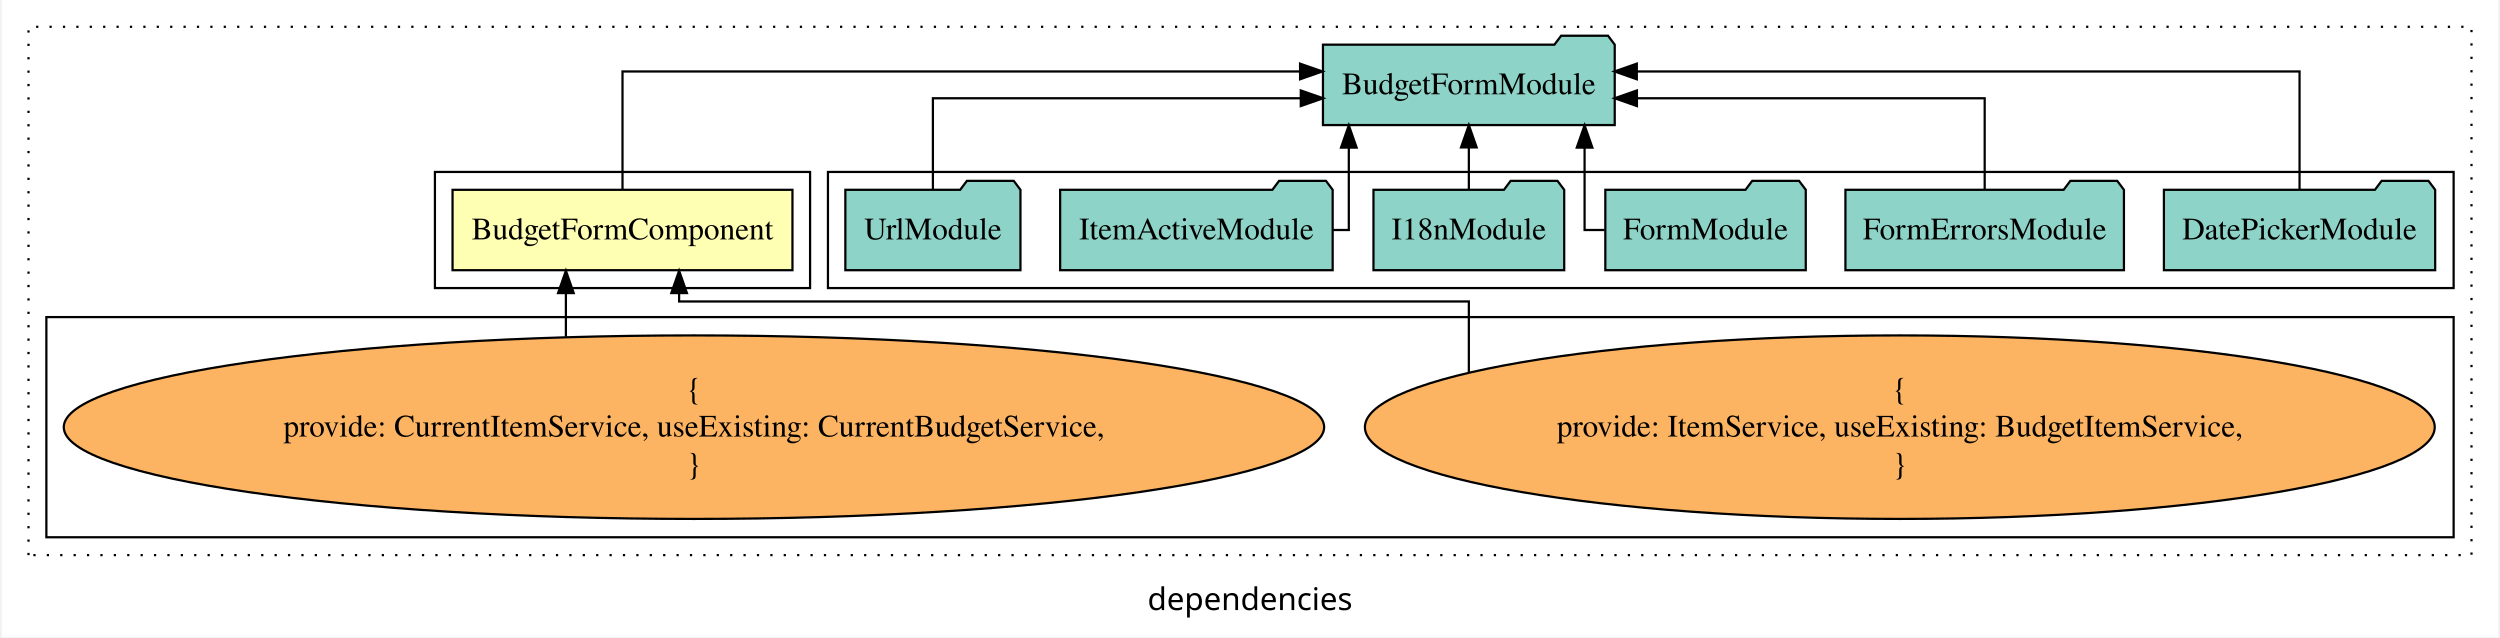
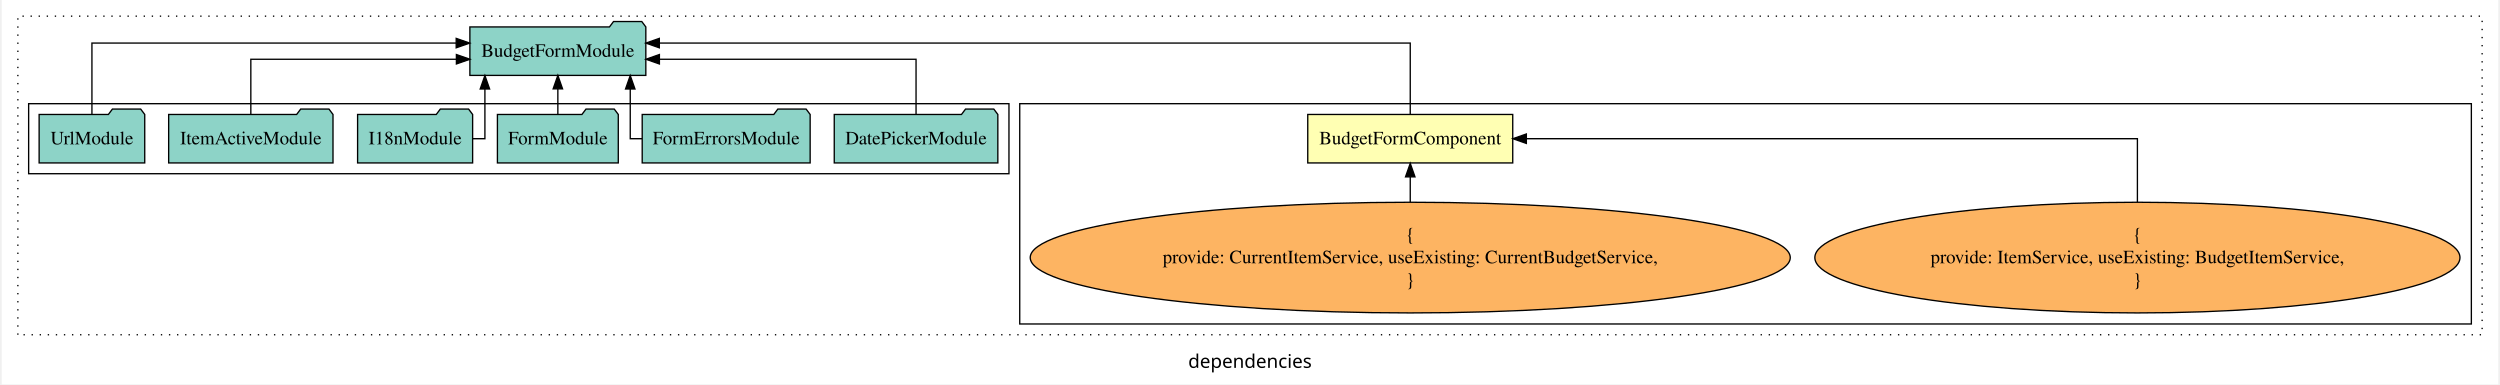
- <svg xmlns="http://www.w3.org/2000/svg" width="1118pt" height="285pt" viewBox="0.00 0.00 1118.00 285.39">
+ <svg xmlns="http://www.w3.org/2000/svg" width="1854pt" height="285pt" viewBox="0.00 0.00 1854.00 285.39">
  <g id="graph0" class="graph" transform="scale(1 1) rotate(0) translate(4 281.39)">
-     <polygon fill="white" stroke="transparent" points="-4,4 -4,-281.39 1114,-281.39 1114,4 -4,4" />
-     <text text-anchor="middle" x="555" y="-8.2" font-family="sans-serif" font-size="14.00">dependencies</text>
+     <polygon fill="white" stroke="transparent" points="-4,4 -4,-281.39 1850,-281.39 1850,4 -4,4" />
+     <text text-anchor="middle" x="923" y="-8.2" font-family="sans-serif" font-size="14.00">dependencies</text>
    <g id="clust1" class="cluster">
-       <polygon fill="none" stroke="black" stroke-dasharray="1,5" points="8,-32.8 8,-269.39 1102,-269.39 1102,-32.8 8,-32.8" />
+       <polygon fill="none" stroke="black" stroke-dasharray="1,5" points="8,-32.8 8,-269.39 1838,-269.39 1838,-32.8 8,-32.8" />
    </g>
-     <g id="clust2" class="cluster">
-       <polygon fill="none" stroke="black" points="190,-152.39 190,-204.39 358,-204.39 358,-152.39 190,-152.39" />
+     <g id="clust3" class="cluster">
+       <polygon fill="none" stroke="black" points="752,-40.8 752,-204.39 1830,-204.39 1830,-40.8 752,-40.8" />
    </g>
    <g id="clust4" class="cluster">
-       <polygon fill="none" stroke="black" points="366,-152.39 366,-204.39 1094,-204.39 1094,-152.39 366,-152.39" />
-     </g>
-     <g id="clust3" class="cluster">
-       <polygon fill="none" stroke="black" points="16,-40.8 16,-139.39 1094,-139.39 1094,-40.8 16,-40.8" />
+       <polygon fill="none" stroke="black" points="16,-152.39 16,-204.39 744,-204.39 744,-152.39 16,-152.39" />
    </g>
    <g id="node1" class="node">
-       <polygon fill="#ffffb3" stroke="black" points="350.11,-196.39 197.89,-196.39 197.89,-160.39 350.11,-160.39 350.11,-196.39" />
-       <text text-anchor="middle" x="274" y="-174.19" font-family="Times,serif" font-size="14.00">BudgetFormComponent</text>
+       <polygon fill="#ffffb3" stroke="black" points="1118.11,-196.39 965.89,-196.39 965.89,-160.39 1118.11,-160.39 1118.11,-196.39" />
+       <text text-anchor="middle" x="1042" y="-174.19" font-family="Times,serif" font-size="14.00">BudgetFormComponent</text>
    </g>
    <g id="node2" class="node">
-       <polygon fill="#8dd3c7" stroke="black" points="718.33,-261.39 715.33,-265.39 694.33,-265.39 691.33,-261.39 587.67,-261.39 587.67,-225.39 718.33,-225.39 718.33,-261.39" />
-       <text text-anchor="middle" x="653" y="-239.19" font-family="Times,serif" font-size="14.00">BudgetFormModule</text>
+       <polygon fill="#8dd3c7" stroke="black" points="474.33,-261.39 471.33,-265.39 450.33,-265.39 447.33,-261.39 343.67,-261.39 343.67,-225.39 474.33,-225.39 474.33,-261.39" />
+       <text text-anchor="middle" x="409" y="-239.19" font-family="Times,serif" font-size="14.00">BudgetFormModule</text>
    </g>
    <g id="edge1" class="edge">
-       <path fill="none" stroke="black" d="M274,-196.67C274,-217.71 274,-249.39 274,-249.39 274,-249.39 577.42,-249.39 577.42,-249.39" />
-       <polygon fill="black" stroke="black" points="577.42,-252.89 587.42,-249.39 577.42,-245.89 577.42,-252.89" />
+       <path fill="none" stroke="black" d="M1042,-196.67C1042,-217.71 1042,-249.39 1042,-249.39 1042,-249.39 484.36,-249.39 484.36,-249.39" />
+       <polygon fill="black" stroke="black" points="484.36,-245.89 474.36,-249.39 484.36,-252.89 484.36,-245.89" />
    </g>
    <g id="node3" class="node">
-       <ellipse fill="#fdb462" stroke="black" cx="846" cy="-90.1" rx="239.54" ry="41.09" />
-       <text text-anchor="middle" x="846" y="-102.7" font-family="Times,serif" font-size="14.00">{</text>
-       <text text-anchor="middle" x="846" y="-85.9" font-family="Times,serif" font-size="14.00">    provide: ItemService, useExisting: BudgetItemService,</text>
-       <text text-anchor="middle" x="846" y="-69.1" font-family="Times,serif" font-size="14.00">}</text>
+       <ellipse fill="#fdb462" stroke="black" cx="1582" cy="-90.1" rx="239.54" ry="41.09" />
+       <text text-anchor="middle" x="1582" y="-102.7" font-family="Times,serif" font-size="14.00">{</text>
+       <text text-anchor="middle" x="1582" y="-85.9" font-family="Times,serif" font-size="14.00">    provide: ItemService, useExisting: BudgetItemService,</text>
+       <text text-anchor="middle" x="1582" y="-69.1" font-family="Times,serif" font-size="14.00">}</text>
    </g>
    <g id="edge2" class="edge">
-       <path fill="none" stroke="black" d="M653,-114.62C653,-129.79 653,-146.39 653,-146.39 653,-146.39 299.35,-146.39 299.35,-146.39 299.35,-146.39 299.35,-150.15 299.35,-150.15" />
-       <polygon fill="black" stroke="black" points="295.85,-150.15 299.35,-160.15 302.85,-150.15 295.85,-150.15" />
+       <path fill="none" stroke="black" d="M1582,-131.4C1582,-154.38 1582,-178.39 1582,-178.39 1582,-178.39 1128.22,-178.39 1128.22,-178.39" />
+       <polygon fill="black" stroke="black" points="1128.22,-174.89 1118.22,-178.39 1128.22,-181.89 1128.22,-174.89" />
    </g>
    <g id="node4" class="node">
-       <ellipse fill="#fdb462" stroke="black" cx="306" cy="-90.1" rx="282.21" ry="41.09" />
-       <text text-anchor="middle" x="306" y="-102.7" font-family="Times,serif" font-size="14.00">{</text>
-       <text text-anchor="middle" x="306" y="-85.9" font-family="Times,serif" font-size="14.00">    provide: CurrentItemService, useExisting: CurrentBudgetService,</text>
-       <text text-anchor="middle" x="306" y="-69.1" font-family="Times,serif" font-size="14.00">}</text>
+       <ellipse fill="#fdb462" stroke="black" cx="1042" cy="-90.1" rx="282.21" ry="41.09" />
+       <text text-anchor="middle" x="1042" y="-102.7" font-family="Times,serif" font-size="14.00">{</text>
+       <text text-anchor="middle" x="1042" y="-85.9" font-family="Times,serif" font-size="14.00">    provide: CurrentItemService, useExisting: CurrentBudgetService,</text>
+       <text text-anchor="middle" x="1042" y="-69.1" font-family="Times,serif" font-size="14.00">}</text>
    </g>
    <g id="edge3" class="edge">
-       <path fill="none" stroke="black" d="M248.65,-130.62C248.65,-130.62 248.65,-150.15 248.65,-150.15" />
-       <polygon fill="black" stroke="black" points="245.15,-150.15 248.65,-160.15 252.15,-150.15 245.15,-150.15" />
+       <path fill="none" stroke="black" d="M1042,-131.4C1042,-131.4 1042,-150.06 1042,-150.06" />
+       <polygon fill="black" stroke="black" points="1038.5,-150.06 1042,-160.06 1045.5,-150.06 1038.5,-150.06" />
    </g>
    <g id="node5" class="node">
-       <polygon fill="#8dd3c7" stroke="black" points="1085.74,-196.39 1082.74,-200.39 1061.74,-200.39 1058.74,-196.39 964.26,-196.39 964.26,-160.39 1085.74,-160.39 1085.74,-196.39" />
-       <text text-anchor="middle" x="1025" y="-174.19" font-family="Times,serif" font-size="14.00">DatePickerModule</text>
+       <polygon fill="#8dd3c7" stroke="black" points="735.74,-196.39 732.74,-200.39 711.74,-200.39 708.74,-196.39 614.26,-196.39 614.26,-160.39 735.74,-160.39 735.74,-196.39" />
+       <text text-anchor="middle" x="675" y="-174.19" font-family="Times,serif" font-size="14.00">DatePickerModule</text>
    </g>
    <g id="edge4" class="edge">
-       <path fill="none" stroke="black" d="M1025,-196.67C1025,-217.71 1025,-249.39 1025,-249.39 1025,-249.39 728.22,-249.39 728.22,-249.39" />
-       <polygon fill="black" stroke="black" points="728.22,-245.89 718.22,-249.39 728.22,-252.89 728.22,-245.89" />
+       <path fill="none" stroke="black" d="M675,-196.41C675,-213.76 675,-237.39 675,-237.39 675,-237.39 484.41,-237.39 484.41,-237.39" />
+       <polygon fill="black" stroke="black" points="484.41,-233.89 474.41,-237.39 484.41,-240.89 484.41,-233.89" />
    </g>
    <g id="node6" class="node">
-       <polygon fill="#8dd3c7" stroke="black" points="946.36,-196.39 943.36,-200.39 922.36,-200.39 919.36,-196.39 821.64,-196.39 821.64,-160.39 946.36,-160.39 946.36,-196.39" />
-       <text text-anchor="middle" x="884" y="-174.19" font-family="Times,serif" font-size="14.00">FormErrorsModule</text>
+       <polygon fill="#8dd3c7" stroke="black" points="596.36,-196.39 593.36,-200.39 572.36,-200.39 569.36,-196.39 471.64,-196.39 471.64,-160.39 596.36,-160.39 596.36,-196.39" />
+       <text text-anchor="middle" x="534" y="-174.19" font-family="Times,serif" font-size="14.00">FormErrorsModule</text>
    </g>
    <g id="edge5" class="edge">
-       <path fill="none" stroke="black" d="M884,-196.41C884,-213.76 884,-237.39 884,-237.39 884,-237.39 728.27,-237.39 728.27,-237.39" />
-       <polygon fill="black" stroke="black" points="728.27,-233.89 718.27,-237.39 728.27,-240.89 728.27,-233.89" />
+       <path fill="none" stroke="black" d="M471.49,-178.39C466.16,-178.39 462.76,-178.39 462.76,-178.39 462.76,-178.39 462.76,-215.28 462.76,-215.28" />
+       <polygon fill="black" stroke="black" points="459.26,-215.28 462.76,-225.28 466.26,-215.28 459.26,-215.28" />
    </g>
    <g id="node7" class="node">
-       <polygon fill="#8dd3c7" stroke="black" points="803.88,-196.39 800.88,-200.39 779.88,-200.39 776.88,-196.39 714.12,-196.39 714.12,-160.39 803.88,-160.39 803.88,-196.39" />
-       <text text-anchor="middle" x="759" y="-174.19" font-family="Times,serif" font-size="14.00">FormModule</text>
+       <polygon fill="#8dd3c7" stroke="black" points="453.88,-196.39 450.88,-200.39 429.88,-200.39 426.88,-196.39 364.12,-196.39 364.12,-160.39 453.88,-160.39 453.88,-196.39" />
+       <text text-anchor="middle" x="409" y="-174.19" font-family="Times,serif" font-size="14.00">FormModule</text>
    </g>
    <g id="edge6" class="edge">
-       <path fill="none" stroke="black" d="M713.78,-178.39C708.43,-178.39 704.83,-178.39 704.83,-178.39 704.83,-178.39 704.83,-215.28 704.83,-215.28" />
-       <polygon fill="black" stroke="black" points="701.33,-215.28 704.83,-225.28 708.33,-215.28 701.33,-215.28" />
+       <path fill="none" stroke="black" d="M409,-196.5C409,-196.5 409,-215.38 409,-215.38" />
+       <polygon fill="black" stroke="black" points="405.5,-215.38 409,-225.38 412.5,-215.38 405.5,-215.38" />
    </g>
    <g id="node8" class="node">
-       <polygon fill="#8dd3c7" stroke="black" points="695.71,-196.39 692.71,-200.39 671.71,-200.39 668.71,-196.39 610.29,-196.39 610.29,-160.39 695.71,-160.39 695.71,-196.39" />
-       <text text-anchor="middle" x="653" y="-174.19" font-family="Times,serif" font-size="14.00">I18nModule</text>
+       <polygon fill="#8dd3c7" stroke="black" points="345.71,-196.39 342.71,-200.39 321.71,-200.39 318.71,-196.39 260.29,-196.39 260.29,-160.39 345.71,-160.39 345.71,-196.39" />
+       <text text-anchor="middle" x="303" y="-174.19" font-family="Times,serif" font-size="14.00">I18nModule</text>
    </g>
    <g id="edge7" class="edge">
-       <path fill="none" stroke="black" d="M653,-196.5C653,-196.5 653,-215.38 653,-215.38" />
-       <polygon fill="black" stroke="black" points="649.5,-215.38 653,-225.38 656.5,-215.38 649.5,-215.38" />
+       <path fill="none" stroke="black" d="M345.8,-178.39C351.17,-178.39 354.83,-178.39 354.83,-178.39 354.83,-178.39 354.83,-215.28 354.83,-215.28" />
+       <polygon fill="black" stroke="black" points="351.33,-215.28 354.83,-225.28 358.33,-215.28 351.33,-215.28" />
    </g>
    <g id="node9" class="node">
-       <polygon fill="#8dd3c7" stroke="black" points="592.02,-196.39 589.02,-200.39 568.02,-200.39 565.02,-196.39 469.98,-196.39 469.98,-160.39 592.02,-160.39 592.02,-196.39" />
-       <text text-anchor="middle" x="531" y="-174.19" font-family="Times,serif" font-size="14.00">ItemActiveModule</text>
+       <polygon fill="#8dd3c7" stroke="black" points="242.02,-196.39 239.02,-200.39 218.02,-200.39 215.02,-196.39 119.98,-196.39 119.98,-160.39 242.02,-160.39 242.02,-196.39" />
+       <text text-anchor="middle" x="181" y="-174.19" font-family="Times,serif" font-size="14.00">ItemActiveModule</text>
    </g>
    <g id="edge8" class="edge">
-       <path fill="none" stroke="black" d="M592.2,-178.39C596.54,-178.39 599.25,-178.39 599.25,-178.39 599.25,-178.39 599.25,-215.28 599.25,-215.28" />
-       <polygon fill="black" stroke="black" points="595.75,-215.28 599.25,-225.28 602.75,-215.28 595.75,-215.28" />
+       <path fill="none" stroke="black" d="M181,-196.41C181,-213.76 181,-237.39 181,-237.39 181,-237.39 333.66,-237.39 333.66,-237.39" />
+       <polygon fill="black" stroke="black" points="333.66,-240.89 343.66,-237.39 333.66,-233.89 333.66,-240.89" />
    </g>
    <g id="node10" class="node">
-       <polygon fill="#8dd3c7" stroke="black" points="452.21,-196.39 449.21,-200.39 428.21,-200.39 425.21,-196.39 373.79,-196.39 373.79,-160.39 452.21,-160.39 452.21,-196.39" />
-       <text text-anchor="middle" x="413" y="-174.19" font-family="Times,serif" font-size="14.00">UrlModule</text>
+       <polygon fill="#8dd3c7" stroke="black" points="102.21,-196.39 99.21,-200.39 78.21,-200.39 75.21,-196.39 23.79,-196.39 23.79,-160.39 102.21,-160.39 102.21,-196.39" />
+       <text text-anchor="middle" x="63" y="-174.19" font-family="Times,serif" font-size="14.00">UrlModule</text>
    </g>
    <g id="edge9" class="edge">
-       <path fill="none" stroke="black" d="M413,-196.41C413,-213.76 413,-237.39 413,-237.39 413,-237.39 577.74,-237.39 577.74,-237.39" />
-       <polygon fill="black" stroke="black" points="577.74,-240.89 587.74,-237.39 577.74,-233.89 577.74,-240.89" />
+       <path fill="none" stroke="black" d="M63,-196.67C63,-217.71 63,-249.39 63,-249.39 63,-249.39 333.51,-249.39 333.51,-249.39" />
+       <polygon fill="black" stroke="black" points="333.51,-252.89 343.51,-249.39 333.51,-245.89 333.51,-252.89" />
    </g>
  </g>
</svg>
